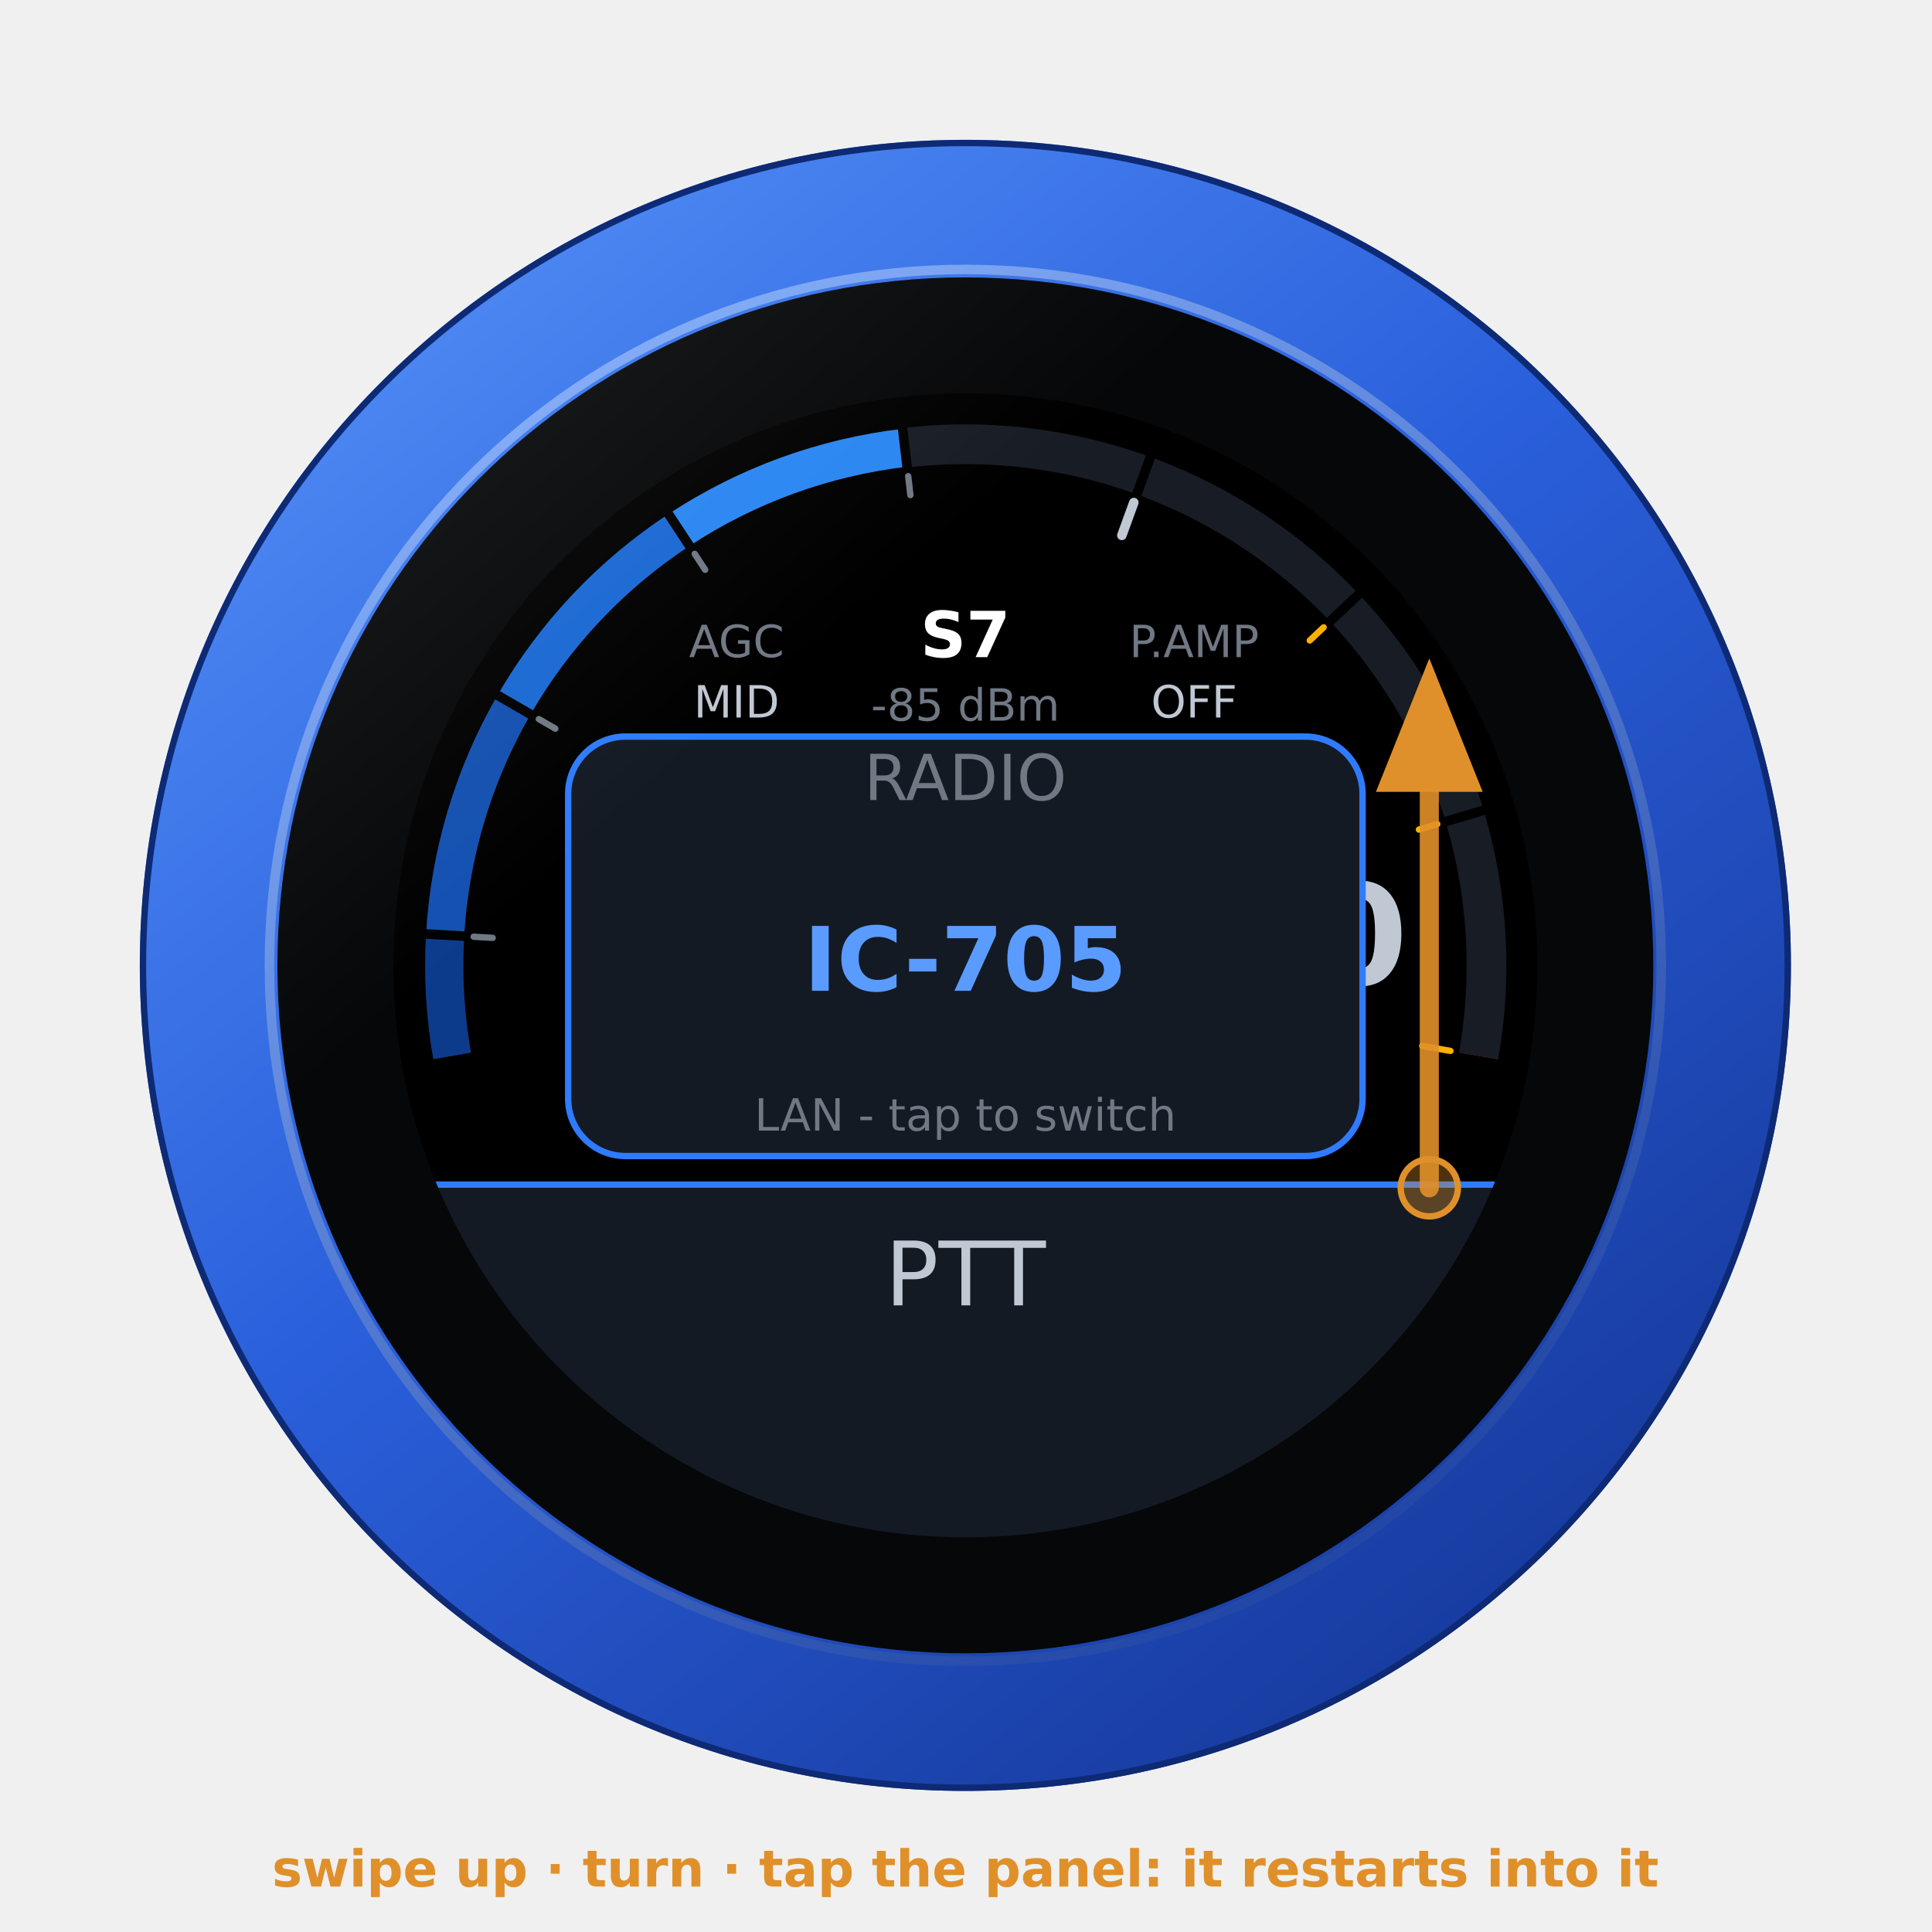
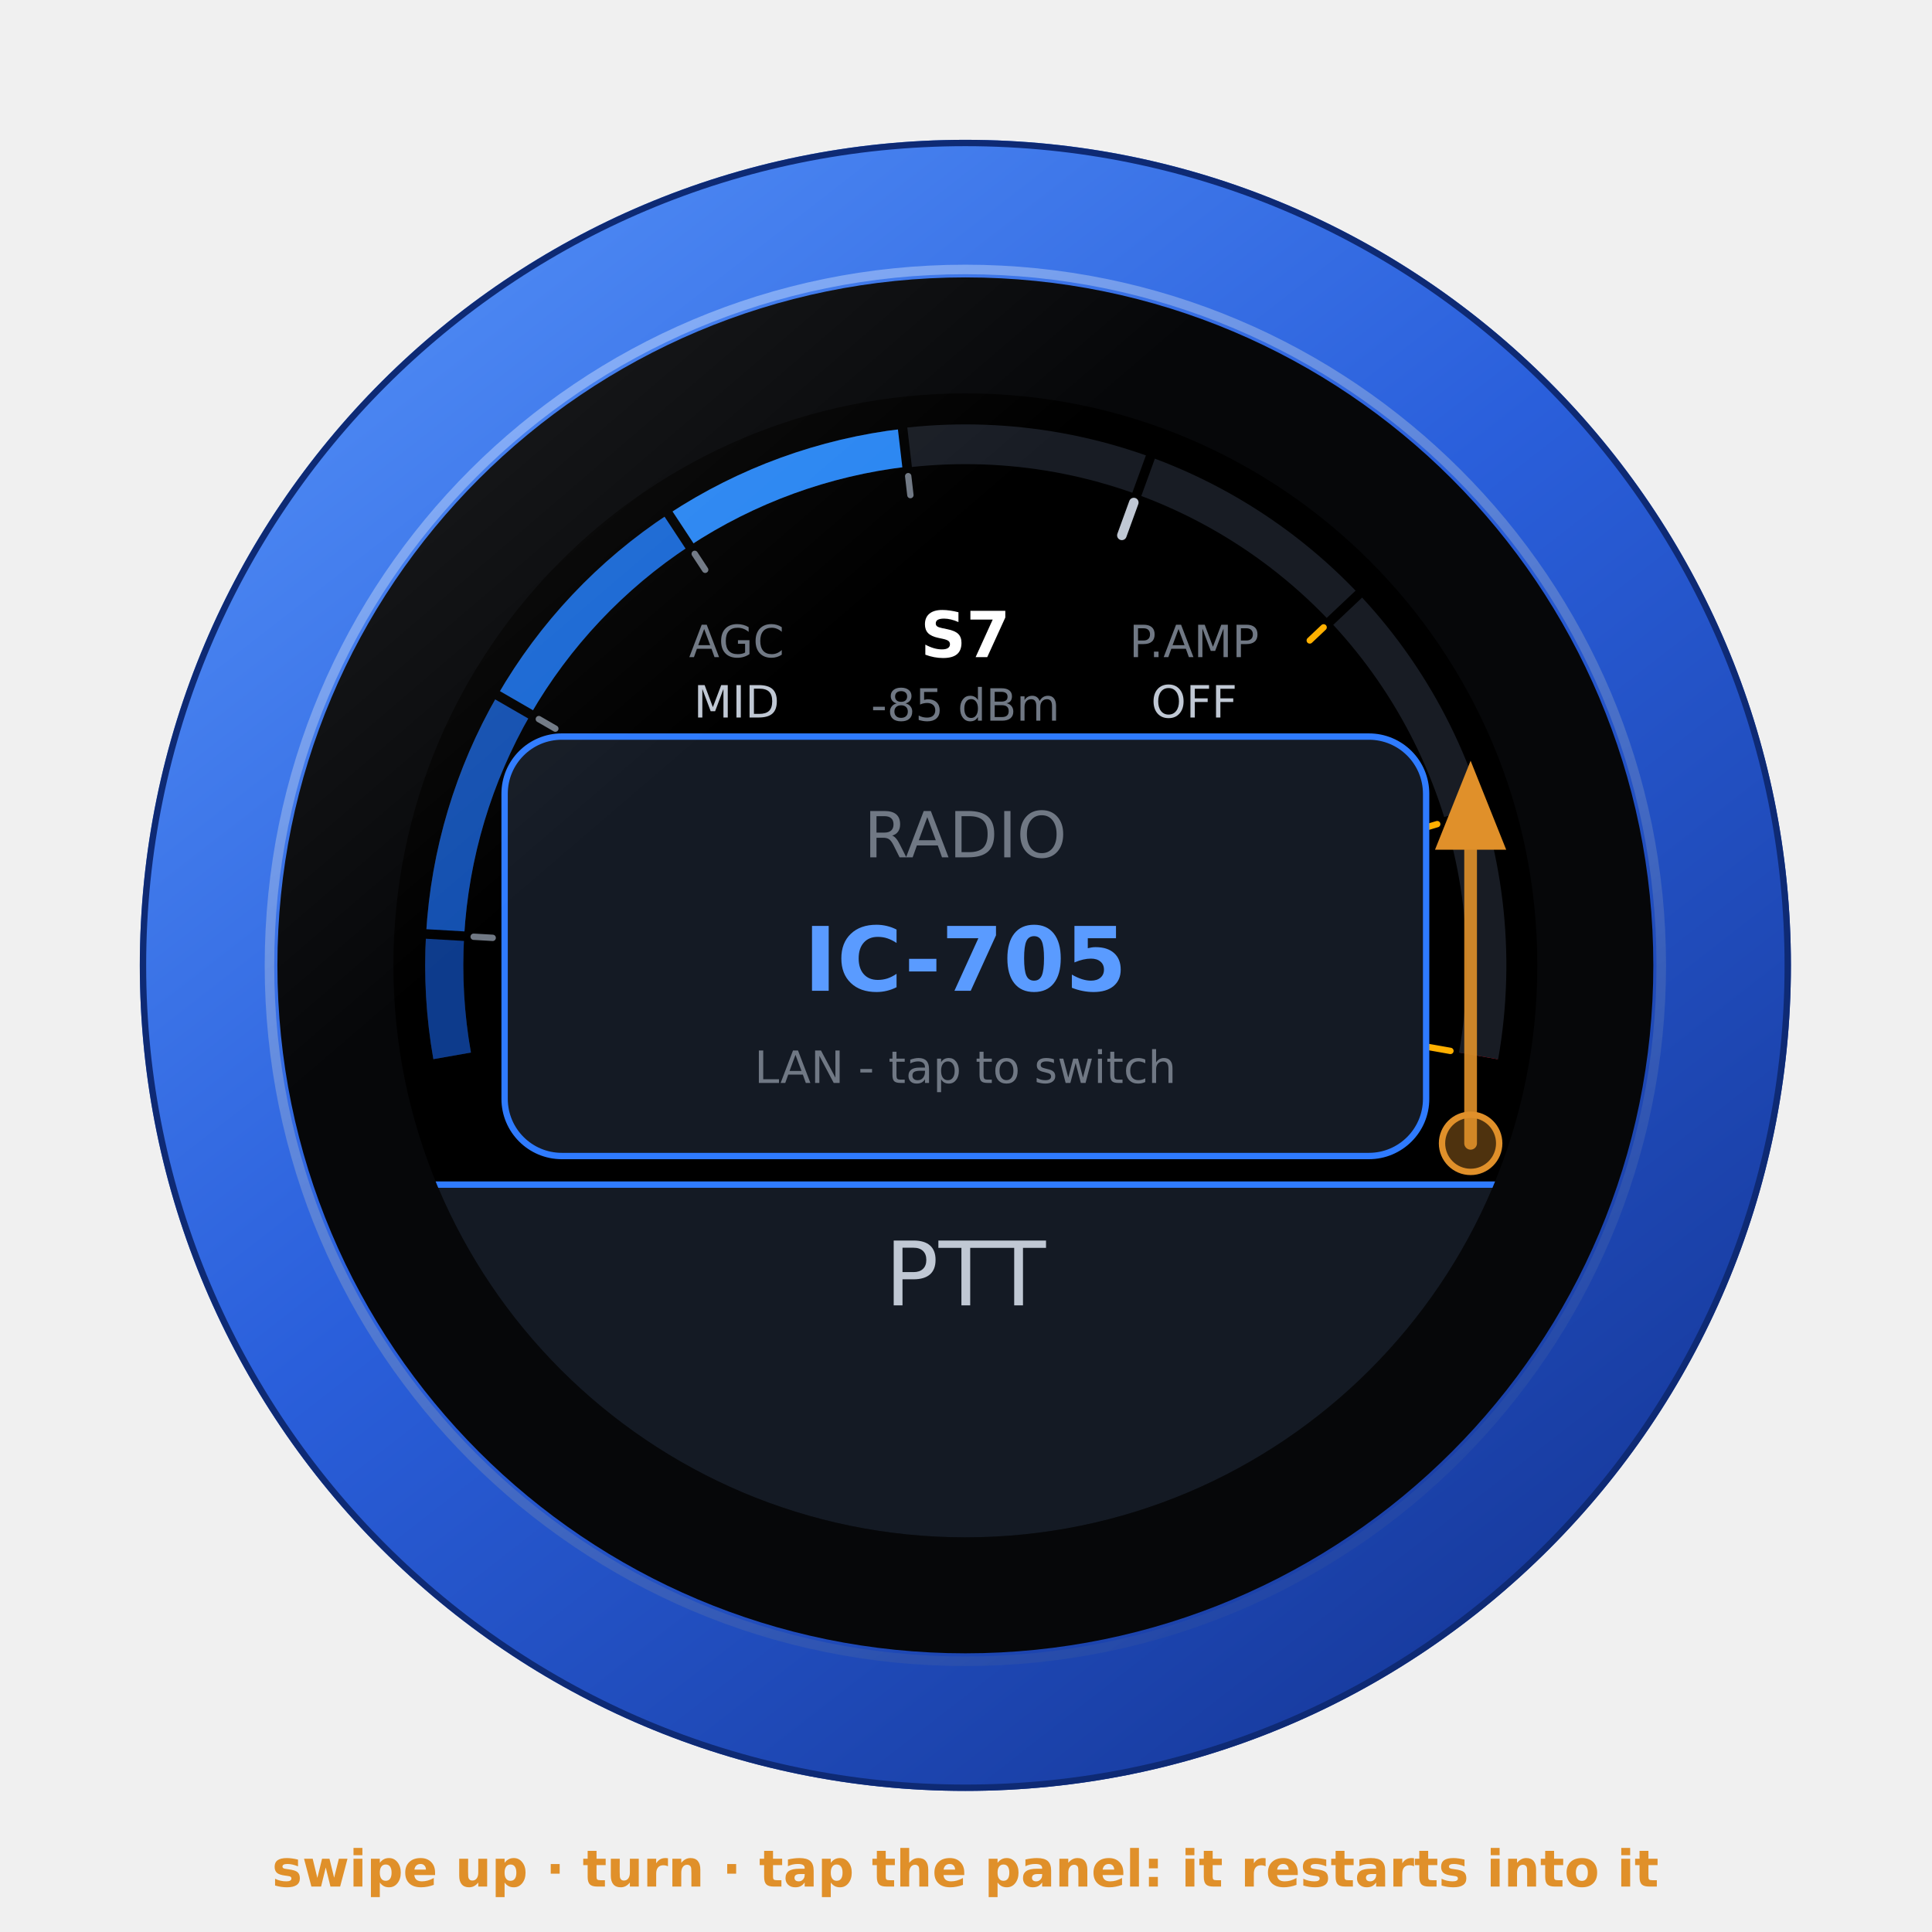
<svg xmlns="http://www.w3.org/2000/svg" viewBox="0 0 608 608" width="608" height="608" role="img" aria-label="Swipe up: another radio">
  <defs>
    <clipPath id="icom-13-glass">
      <circle cx="180" cy="180" r="180" />
    </clipPath>
    <linearGradient id="icom-13-alu" x1="0.15" y1="0.05" x2="0.85" y2="0.95">
      <stop offset="0" stop-color="#4F8BF5" />
      <stop offset="0.45" stop-color="#2A5FDB" />
      <stop offset="1" stop-color="#16389A" />
    </linearGradient>
    <linearGradient id="icom-13-chamfer" x1="0.2" y1="0" x2="0.8" y2="1">
      <stop offset="0" stop-color="#9CC0FF" />
      <stop offset="1" stop-color="#1B3F9E" />
    </linearGradient>
    <linearGradient id="icom-13-gloss" x1="0" y1="0" x2="0.6" y2="0.7">
      <stop offset="0" stop-color="#FFFFFF" stop-opacity="0.10" />
      <stop offset="0.5" stop-color="#FFFFFF" stop-opacity="0" />
    </linearGradient>
    <linearGradient id="icom-13-upd" x1="0" y1="0" x2="0" y2="1">
      <stop offset="0" stop-color="#262015" />
      <stop offset="1" stop-color="#0C0E13" />
    </linearGradient>
    <marker id="icom-13-arrow" viewBox="0 0 10 10" refX="7" refY="5" markerWidth="7" markerHeight="7" orient="auto-start-reverse">
      <path d="M0,1 L10,5 L0,9 z" fill="#E0902A" />
    </marker>
  </defs>
  <circle cx="303.8" cy="303.8" r="259.8" fill="url(#icom-13-alu)" />
  <circle cx="303.8" cy="303.8" r="258.8" fill="none" stroke="#0E2A74" stroke-width="2" />
  <circle cx="303.8" cy="303.8" r="219.0" fill="none" stroke="url(#icom-13-chamfer)" stroke-width="3" opacity="0.8" />
  <circle cx="303.8" cy="303.8" r="216.5" fill="#060709" />
  <g transform="translate(123.8,123.8)">
    <g clip-path="url(#icom-13-glass)">
      <rect x="0" y="0" width="360" height="360" fill="#000000" />
      <path d="M18.49,208.48 A164.00,164.00 0 1 1 341.51,208.48" fill="none" stroke="#181C24" stroke-width="12" />
      <path d="M18.49,208.48 A164.00,164.00 0 0 1 16.28,170.46" fill="none" stroke="#0D3B8C" stroke-width="12" />
      <path d="M16.28,170.46 A164.00,164.00 0 0 1 37.97,98.00" fill="none" stroke="#1350B0" stroke-width="12" />
      <path d="M37.97,98.00 A164.00,164.00 0 0 1 89.88,42.98" fill="none" stroke="#1A68D4" stroke-width="12" />
      <path d="M89.88,42.98 A164.00,164.00 0 0 1 160.96,17.11" fill="none" stroke="#2A86F2" stroke-width="12" />
      <path d="M160.96,17.11 A164.00,164.00 0 0 1 236.09,25.89" fill="none" stroke="#46A8FF" stroke-width="12" />
      <path d="M236.09,25.89 A164.00,164.00 0 0 1 299.29,67.46" fill="none" stroke="#FF6A5A" stroke-width="12" />
      <path d="M299.29,67.46 A164.00,164.00 0 0 1 337.11,132.96" fill="none" stroke="#FF4040" stroke-width="12" />
      <path d="M337.11,132.96 A164.00,164.00 0 0 1 341.51,208.48" fill="none" stroke="#E60012" stroke-width="12" />
      <path d="M341.51,208.48 A164.00,164.00 0 1 0 18.49,208.48" fill="none" stroke="#181C24" stroke-width="12.5" stroke-dasharray="305.32 582.47" />
      <line x1="23.27" y1="170.87" x2="9.29" y2="170.06" stroke="#000000" stroke-width="3" />
      <line x1="44.03" y1="101.50" x2="31.91" y2="94.50" stroke="#000000" stroke-width="3" />
      <line x1="93.73" y1="48.83" x2="86.03" y2="37.13" stroke="#000000" stroke-width="3" />
      <line x1="161.77" y1="24.06" x2="160.15" y2="10.16" stroke="#000000" stroke-width="3" />
      <line x1="233.70" y1="32.47" x2="238.49" y2="19.31" stroke="#000000" stroke-width="3" />
      <line x1="294.20" y1="72.26" x2="304.38" y2="62.65" stroke="#000000" stroke-width="3" />
      <line x1="330.40" y1="134.97" x2="343.82" y2="130.96" stroke="#000000" stroke-width="3" />
      <line x1="31.25" y1="171.34" x2="25.26" y2="170.99" stroke="#707884" stroke-width="2" stroke-linecap="round" />
      <line x1="50.96" y1="105.50" x2="45.77" y2="102.50" stroke="#707884" stroke-width="2" stroke-linecap="round" />
      <line x1="98.12" y1="55.51" x2="94.83" y2="50.50" stroke="#707884" stroke-width="2" stroke-linecap="round" />
      <line x1="162.70" y1="32.01" x2="162.01" y2="26.05" stroke="#707884" stroke-width="2" stroke-linecap="round" />
      <line x1="229.25" y1="44.68" x2="233.01" y2="34.35" stroke="#C0C8D4" stroke-width="3" stroke-linecap="round" />
      <line x1="288.38" y1="77.75" x2="292.74" y2="73.63" stroke="#FFB000" stroke-width="2" stroke-linecap="round" />
      <line x1="322.74" y1="137.27" x2="328.49" y2="135.55" stroke="#FFB000" stroke-width="2" stroke-linecap="round" />
      <line x1="323.78" y1="205.35" x2="332.65" y2="206.92" stroke="#FFB000" stroke-width="2" stroke-linecap="round" />
      <text x="180.0" y="83.0" font-size="20" fill="#FFFFFF" font-family="DejaVu Sans,Verdana,sans-serif" font-weight="700" text-anchor="middle">S7</text>
      <text x="180.0" y="103.0" font-size="14" fill="#707884" font-family="DejaVu Sans,Verdana,sans-serif" font-weight="400" text-anchor="middle">-85 dBm</text>
      <text x="108.0" y="83.0" font-size="14" fill="#707884" font-family="DejaVu Sans,Verdana,sans-serif" font-weight="400" text-anchor="middle">AGC</text>
      <text x="108.0" y="102.0" font-size="14" fill="#C0C8D4" font-family="DejaVu Sans,Verdana,sans-serif" font-weight="400" text-anchor="middle">MID</text>
      <text x="252.0" y="83.0" font-size="14" fill="#707884" font-family="DejaVu Sans,Verdana,sans-serif" font-weight="400" text-anchor="middle">P.AMP</text>
      <text x="252.0" y="102.0" font-size="14" fill="#C0C8D4" font-family="DejaVu Sans,Verdana,sans-serif" font-weight="400" text-anchor="middle">OFF</text>
      <text x="104.0" y="129.0" font-size="20" fill="#2F7BFF" font-family="DejaVu Sans,Verdana,sans-serif" font-weight="400" text-anchor="middle">40m</text>
      <text x="180.0" y="129.0" font-size="20" fill="#FFFFFF" font-family="DejaVu Sans,Verdana,sans-serif" font-weight="400" text-anchor="middle">LSB</text>
      <text x="256.0" y="129.0" font-size="20" fill="#C0C8D4" font-family="DejaVu Sans,Verdana,sans-serif" font-weight="400" text-anchor="middle">FIL2</text>
      <text x="124.5" y="186.0" font-size="44" fill="#FFFFFF" font-family="DejaVu Sans,Verdana,sans-serif" font-weight="700" text-anchor="middle">7</text>
      <text x="146.5" y="186.0" font-size="44" fill="#707884" font-family="DejaVu Sans,Verdana,sans-serif" font-weight="400" text-anchor="middle">.</text>
      <text x="168.5" y="186.0" font-size="44" fill="#FFFFFF" font-family="DejaVu Sans,Verdana,sans-serif" font-weight="700" text-anchor="middle">1</text>
      <text x="201.5" y="186.0" font-size="44" fill="#FFFFFF" font-family="DejaVu Sans,Verdana,sans-serif" font-weight="700" text-anchor="middle">2</text>
      <text x="234.5" y="186.0" font-size="44" fill="#5A9BFF" font-family="DejaVu Sans,Verdana,sans-serif" font-weight="700" text-anchor="middle">3</text>
      <text x="256.5" y="186.0" font-size="44" fill="#707884" font-family="DejaVu Sans,Verdana,sans-serif" font-weight="400" text-anchor="middle">.</text>
      <text x="276.0" y="186.0" font-size="44" fill="#C0C8D4" font-family="DejaVu Sans,Verdana,sans-serif" font-weight="700" text-anchor="middle">0</text>
      <text x="304.0" y="186.0" font-size="44" fill="#C0C8D4" font-family="DejaVu Sans,Verdana,sans-serif" font-weight="700" text-anchor="middle">0</text>
      <rect x="222.5" y="196" width="24" height="3" fill="#2F7BFF" />
      <text x="82.0" y="227.0" font-size="20" fill="#2F7BFF" font-family="DejaVu Sans,Verdana,sans-serif" font-weight="400" text-anchor="middle">1 kHz</text>
      <text x="156.0" y="227.0" font-size="14" fill="#3A4048" font-family="DejaVu Sans,Verdana,sans-serif" font-weight="400" text-anchor="middle">RIT 0</text>
      <g transform="translate(206.1,216.0)" fill="#C0C8D4">
        <path d="M0,3.5 h3 l4,-3.5 v11 l-4,-3.5 h-3 z" />
        <path d="M9,3 a3.2,3.2 0 0 1 0,5" fill="none" stroke="#C0C8D4" stroke-width="1.6" stroke-linecap="round" />
      </g>
      <text x="221.1" y="227.0" font-size="14" fill="#C0C8D4" font-family="DejaVu Sans,Verdana,sans-serif" font-weight="400" text-anchor="start">40</text>
      <g transform="translate(263.9,215.0)" fill="#C0C8D4">
        <rect x="2.5" y="0" width="5" height="8" rx="2.5" />
        <path d="M0.8,5.5 a4.2,4.2 0 0 0 8.4,0" fill="none" stroke="#C0C8D4" stroke-width="1.5" stroke-linecap="round" />
        <rect x="4.3" y="9.6" width="1.4" height="2.4" />
        <rect x="2.2" y="11.6" width="5.6" height="1.4" rx="0.7" />
      </g>
      <text x="278.9" y="227.0" font-size="14" fill="#C0C8D4" font-family="DejaVu Sans,Verdana,sans-serif" font-weight="400" text-anchor="start">100</text>
      <rect x="0" y="248" width="360" height="112" fill="#141A24" />
      <line x1="0" y1="249" x2="360" y2="249" stroke="#2F7BFF" stroke-width="2" />
      <text x="180.0" y="287.0" font-size="28" fill="#C0C8D4" font-family="DejaVu Sans,Verdana,sans-serif" font-weight="500" text-anchor="middle" xml:space="preserve">PTT</text>
-       <rect x="55" y="108" width="250" height="132" rx="18" fill="#141A24" stroke="#2F7BFF" stroke-width="2" />
-       <text x="180.0" y="128.0" font-size="20" fill="#707884" font-family="DejaVu Sans,Verdana,sans-serif" font-weight="400" text-anchor="middle">RADIO</text>
-       <text x="180.0" y="188.0" font-size="28" fill="#5A9BFF" font-family="DejaVu Sans,Verdana,sans-serif" font-weight="600" text-anchor="middle">IC-705</text>
-       <text x="180.0" y="232.0" font-size="14" fill="#707884" font-family="DejaVu Sans,Verdana,sans-serif" font-weight="400" text-anchor="middle">LAN  -  tap to switch</text>
+       <rect x="35" y="108" width="290" height="132" rx="18" fill="#141A24" stroke="#2F7BFF" stroke-width="2" />
+       <text x="180.0" y="146.0" font-size="20" fill="#707884" font-family="DejaVu Sans,Verdana,sans-serif" font-weight="400" text-anchor="middle">RADIO</text>
+       <text x="180.0" y="188.0" font-size="28" fill="#5A9BFF" font-family="DejaVu Sans,Verdana,sans-serif" font-weight="600" text-anchor="middle" textLength="91" lengthAdjust="spacingAndGlyphs">IC-705</text>
+       <text x="180.0" y="217.0" font-size="14" fill="#707884" font-family="DejaVu Sans,Verdana,sans-serif" font-weight="400" text-anchor="middle">LAN  -  tap to switch</text>
    </g>
  </g>
  <circle cx="303.8" cy="303.8" r="216.5" fill="url(#icom-13-gloss)" />
-   <line x1="449.8" y1="373.8" x2="449.8" y2="219.8" stroke="#E0902A" stroke-width="6" stroke-linecap="round" stroke-opacity="0.9" marker-end="url(#icom-13-arrow)" />
-   <circle cx="449.8" cy="373.8" r="9" fill="#E0902A" fill-opacity="0.35" stroke="#E0902A" stroke-width="2" />
+   <line x1="462.8" y1="359.8" x2="462.8" y2="247.8" stroke="#E0902A" stroke-width="4" stroke-linecap="round" stroke-opacity="0.9" marker-end="url(#icom-13-arrow)" />
+   <circle cx="462.8" cy="359.8" r="9" fill="#E0902A" fill-opacity="0.35" stroke="#E0902A" stroke-width="2" />
  <text x="303.8" y="593.7" font-size="16" fill="#E0902A" font-family="DejaVu Sans,Verdana,sans-serif" font-weight="700" text-anchor="middle">swipe up  ·  turn  ·  tap the panel: it restarts into it</text>
</svg>
